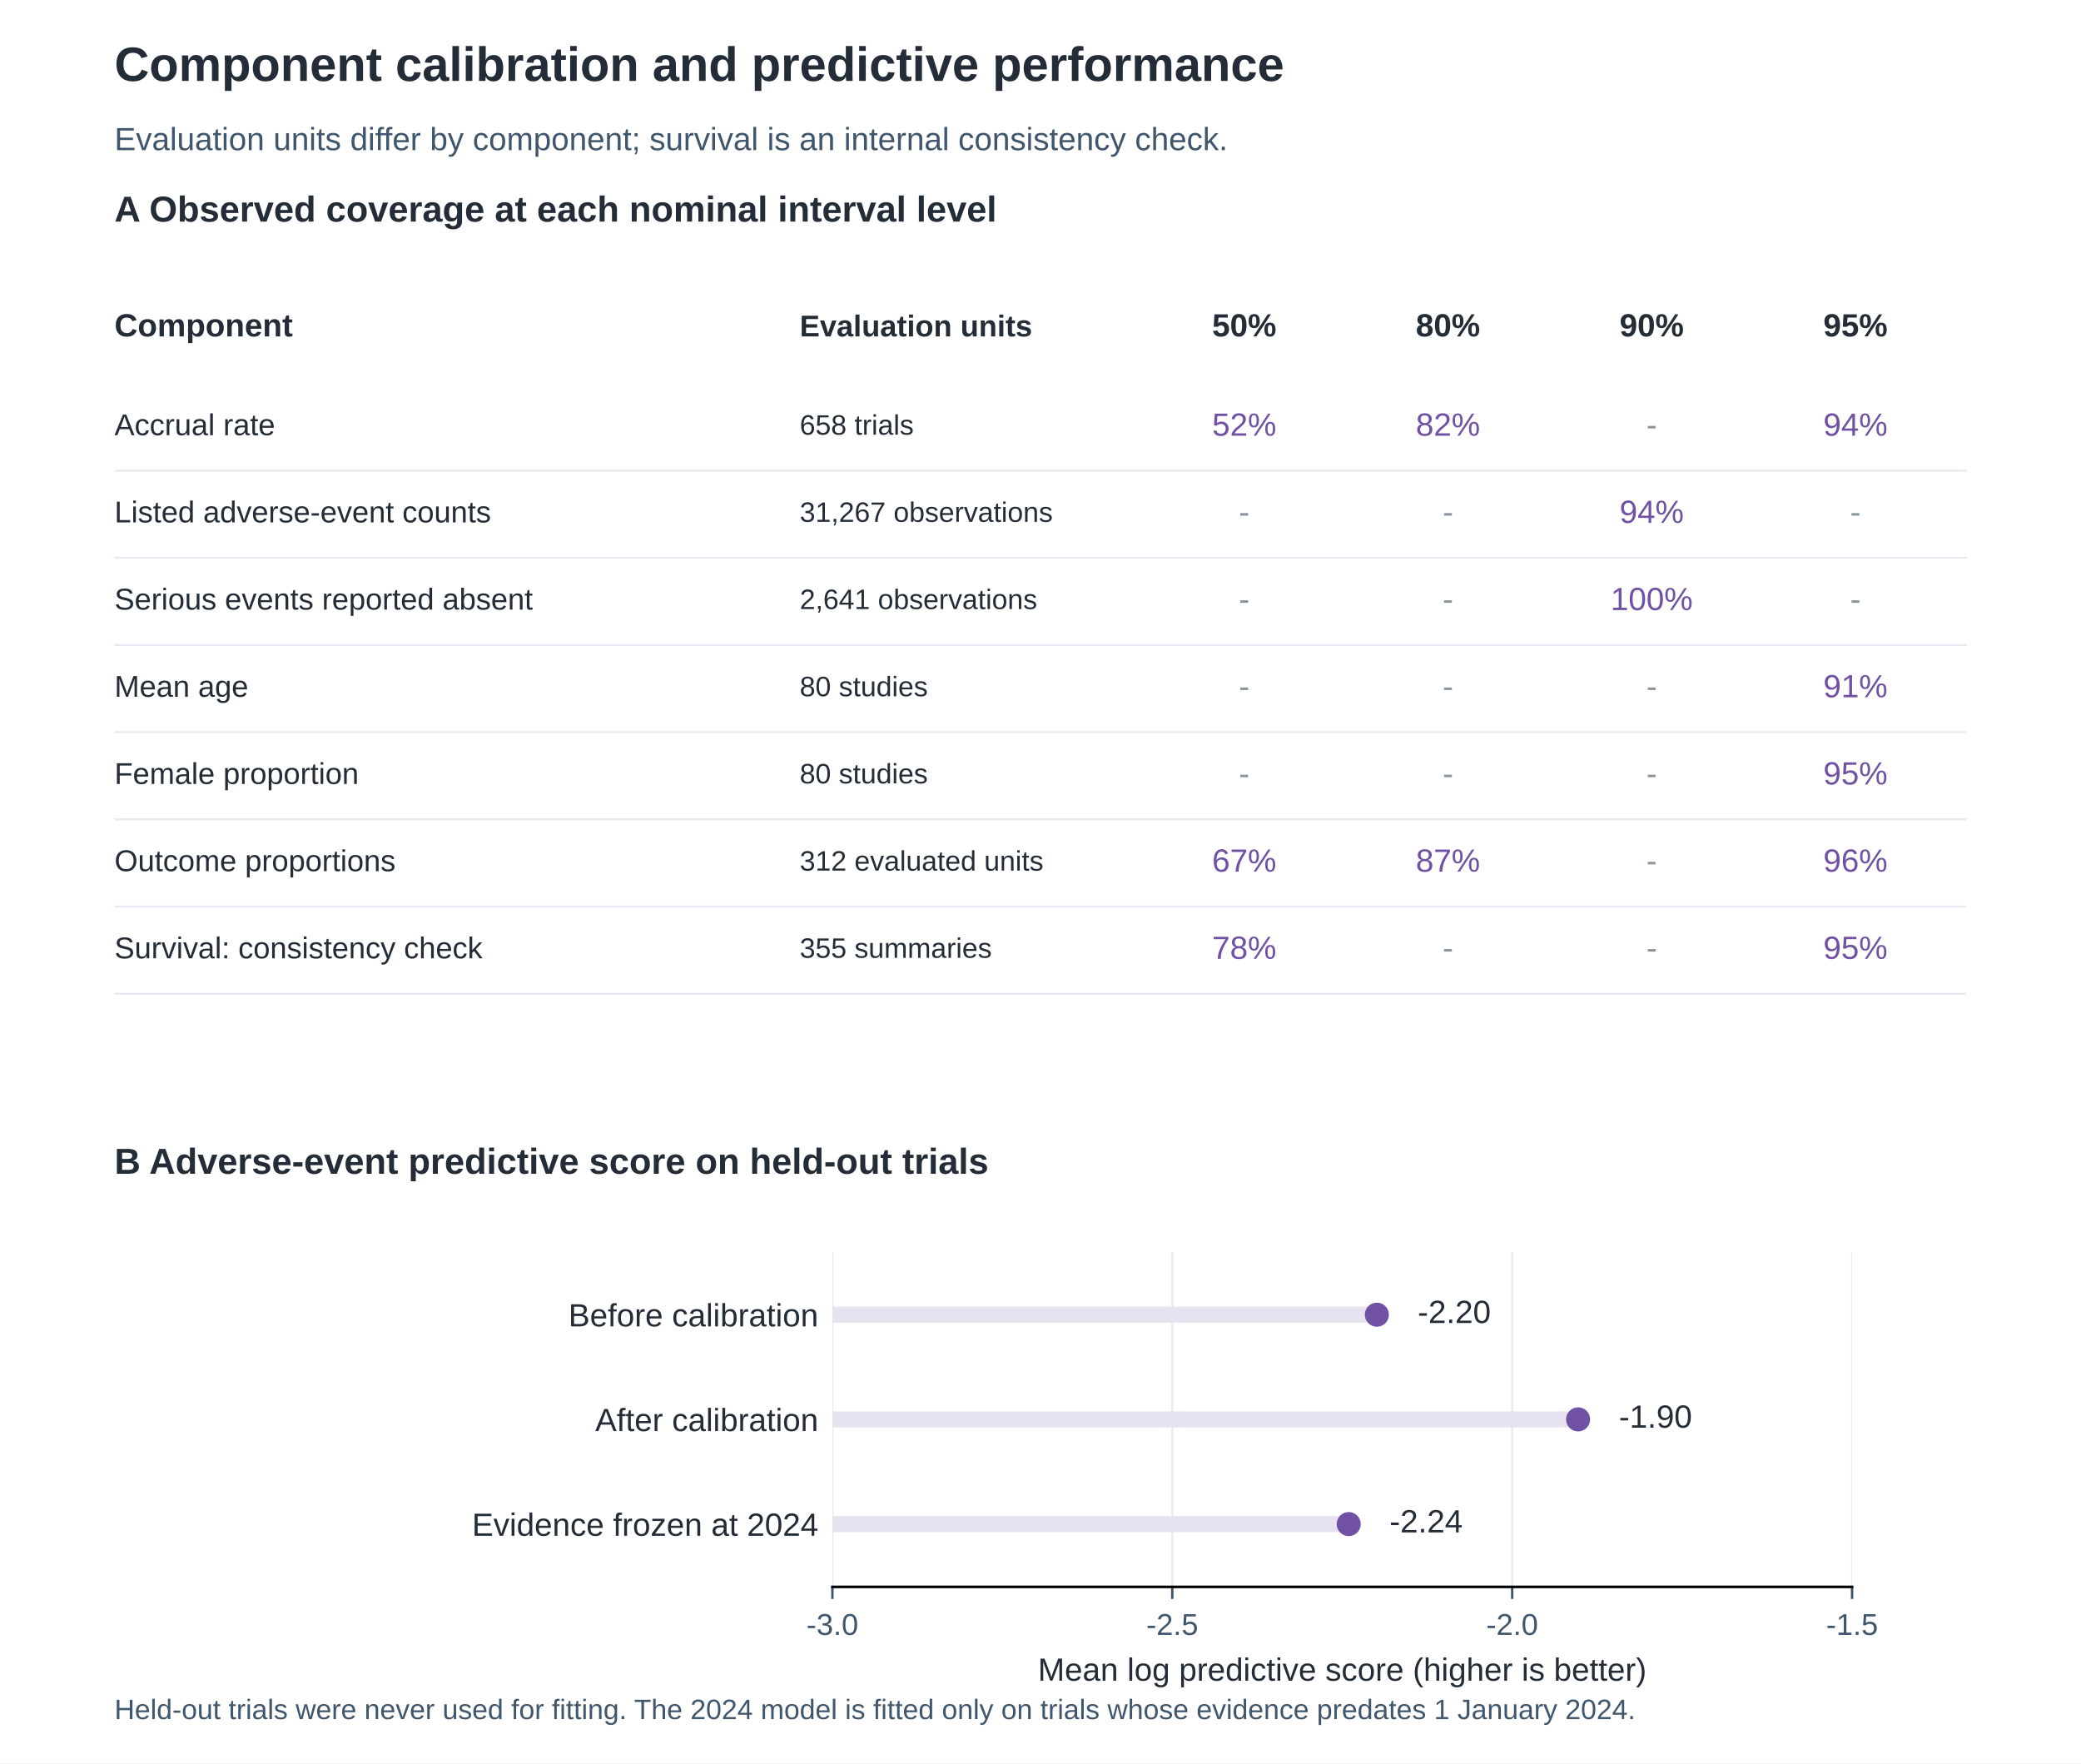
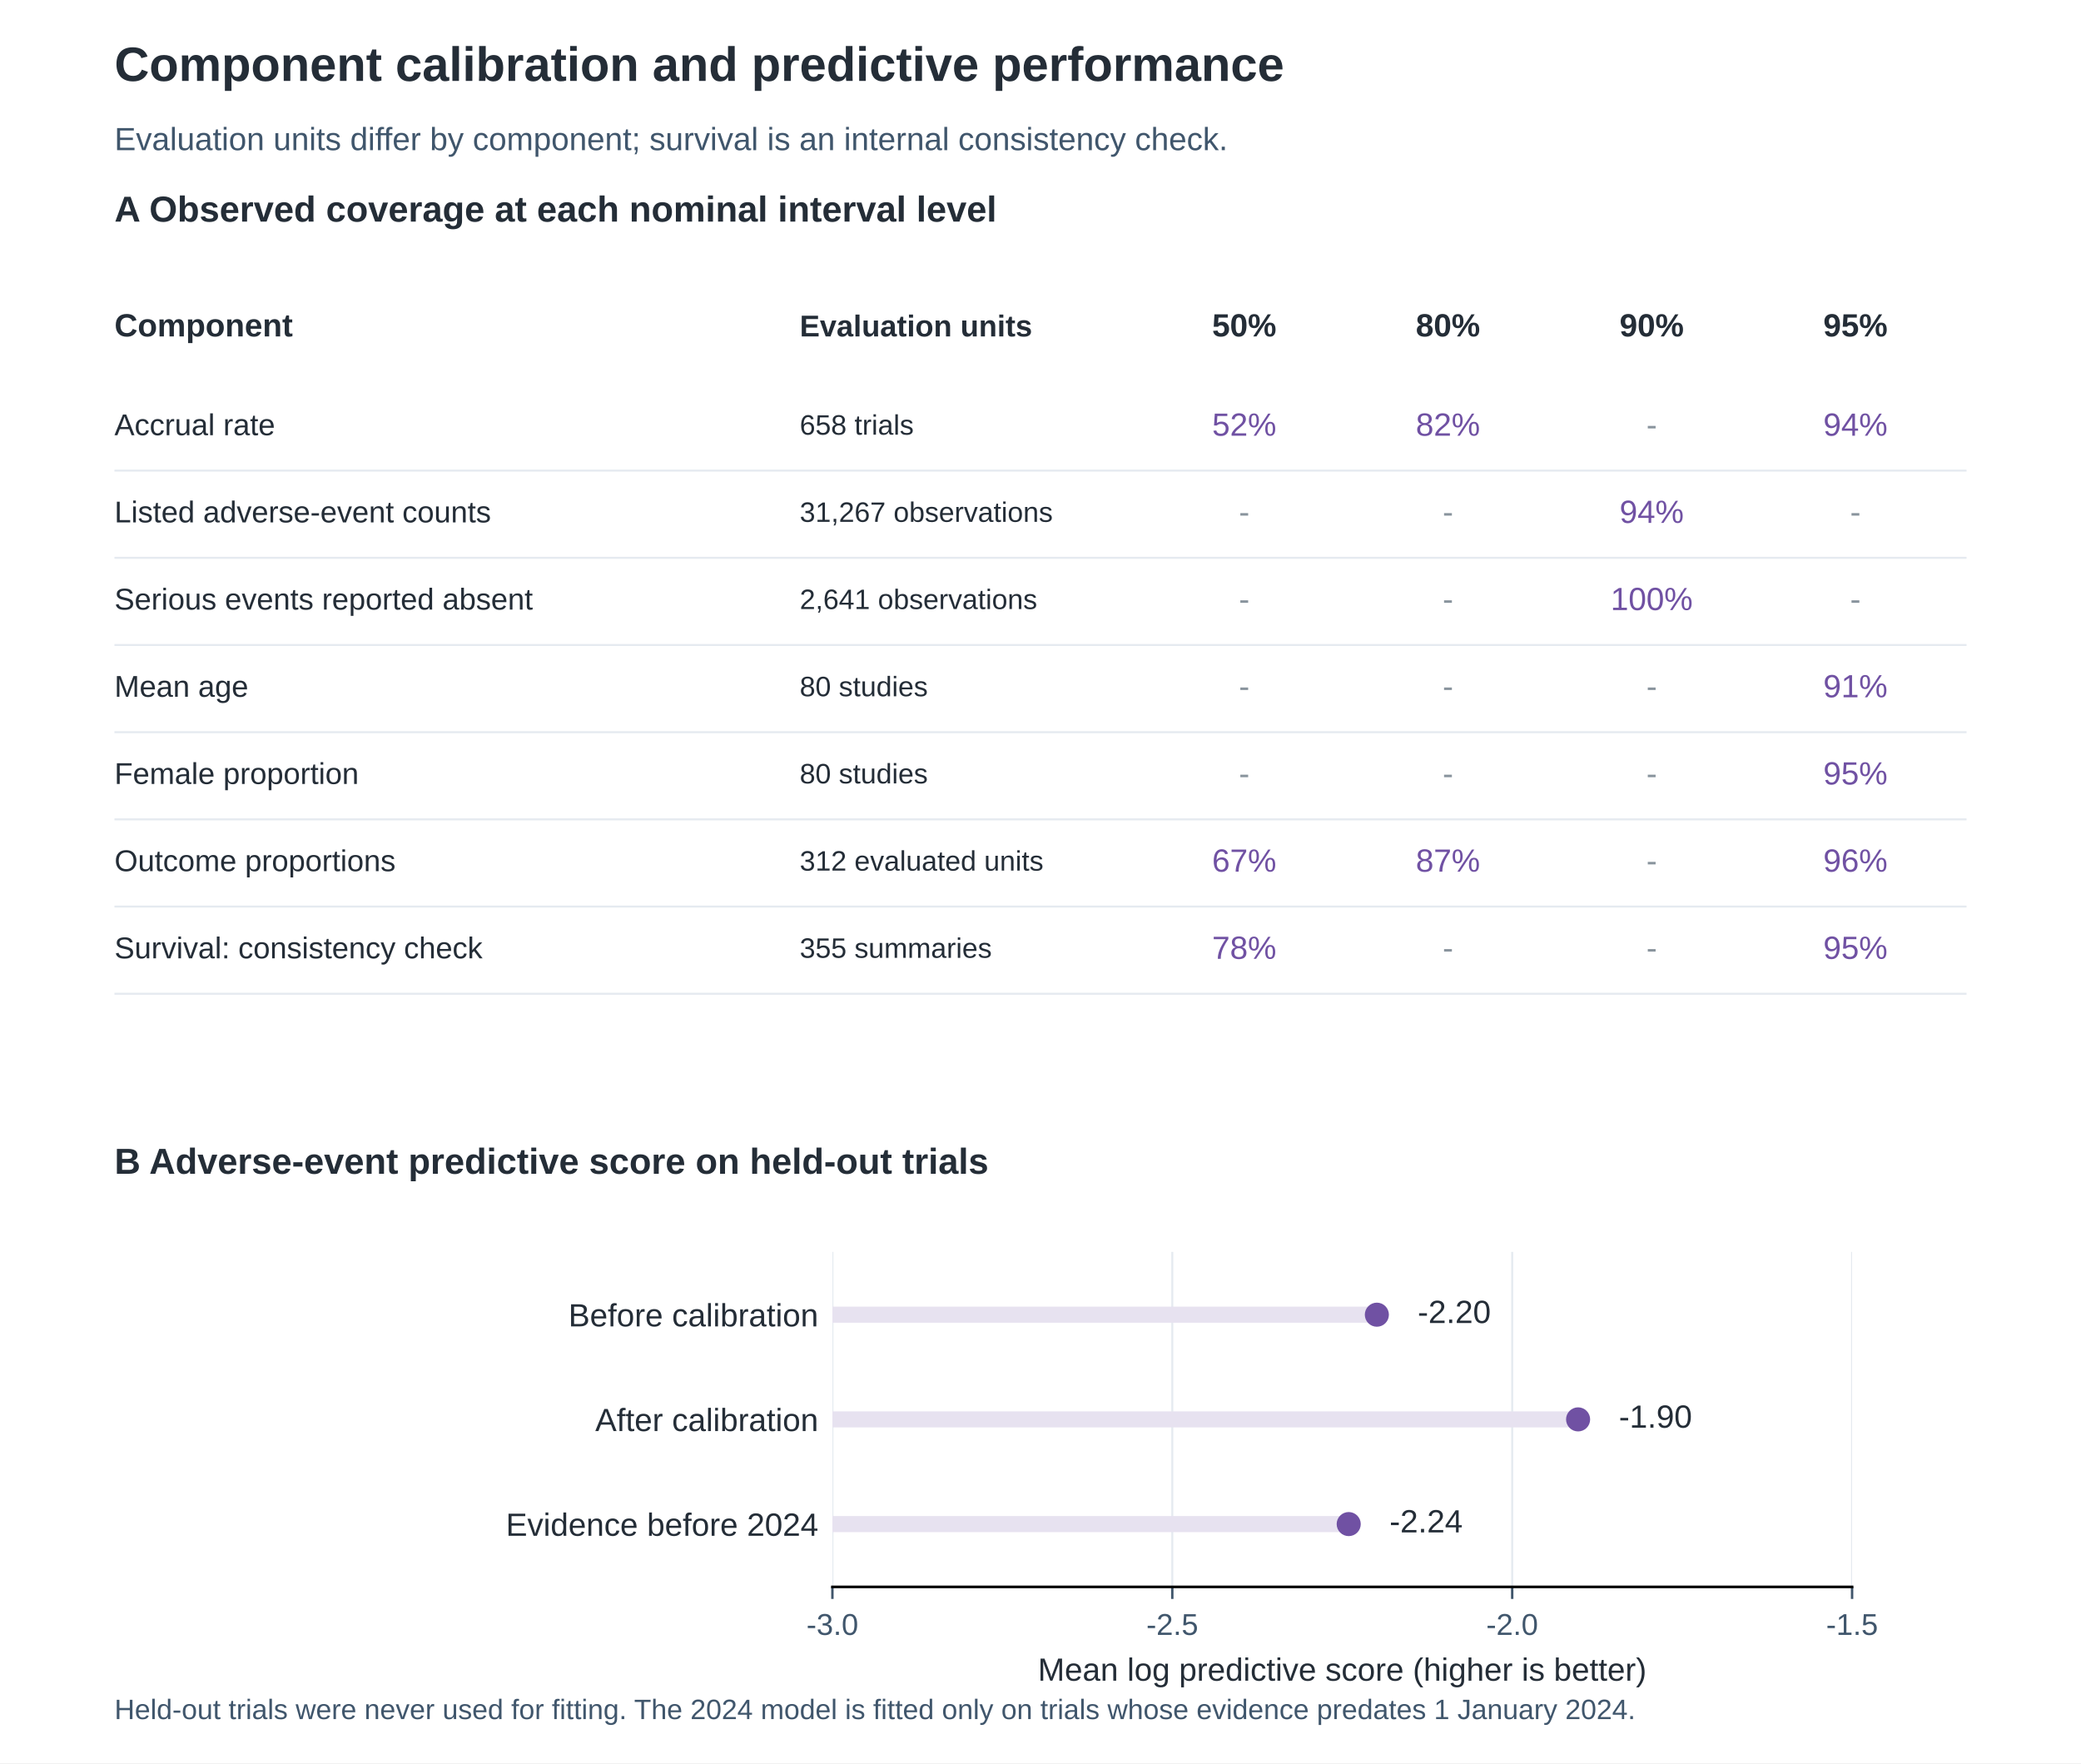
<svg xmlns="http://www.w3.org/2000/svg" xmlns:xlink="http://www.w3.org/1999/xlink" width="518.4pt" height="439.2pt" viewBox="0 0 518.4 439.2" version="1.1">
  <defs>
    <style type="text/css">*{stroke-linejoin: round; stroke-linecap: butt}</style>
  </defs>
  <g id="figure_1">
    <g id="patch_1">
      <path d="M 0 439.2  L 518.4 439.2  L 518.4 0  L 0 0  z " style="fill: #ffffff" />
    </g>
    <g id="axes_1">
      <g id="line2d_1">
-         <path d="M 28.512 117.227  L 489.888 117.227  " clip-path="url(#p422de8e970)" style="fill: none; stroke: #e5eaf0; stroke-width: 0.5; stroke-linecap: square" />
+         <path d="M 28.512 117.227  L 489.888 117.227  " clip-path="url(#p756c1a46e2)" style="fill: none; stroke: #e5eaf0; stroke-width: 0.5; stroke-linecap: square" />
      </g>
      <g id="line2d_2">
-         <path d="M 28.512 138.945  L 489.888 138.945  " clip-path="url(#p422de8e970)" style="fill: none; stroke: #e5eaf0; stroke-width: 0.5; stroke-linecap: square" />
+         <path d="M 28.512 138.945  L 489.888 138.945  " clip-path="url(#p756c1a46e2)" style="fill: none; stroke: #e5eaf0; stroke-width: 0.5; stroke-linecap: square" />
      </g>
      <g id="line2d_3">
-         <path d="M 28.512 160.664  L 489.888 160.664  " clip-path="url(#p422de8e970)" style="fill: none; stroke: #e5eaf0; stroke-width: 0.5; stroke-linecap: square" />
+         <path d="M 28.512 160.664  L 489.888 160.664  " clip-path="url(#p756c1a46e2)" style="fill: none; stroke: #e5eaf0; stroke-width: 0.5; stroke-linecap: square" />
      </g>
      <g id="line2d_4">
-         <path d="M 28.512 182.382  L 489.888 182.382  " clip-path="url(#p422de8e970)" style="fill: none; stroke: #e5eaf0; stroke-width: 0.5; stroke-linecap: square" />
+         <path d="M 28.512 182.382  L 489.888 182.382  " clip-path="url(#p756c1a46e2)" style="fill: none; stroke: #e5eaf0; stroke-width: 0.5; stroke-linecap: square" />
      </g>
      <g id="line2d_5">
-         <path d="M 28.512 204.101  L 489.888 204.101  " clip-path="url(#p422de8e970)" style="fill: none; stroke: #e5eaf0; stroke-width: 0.5; stroke-linecap: square" />
+         <path d="M 28.512 204.101  L 489.888 204.101  " clip-path="url(#p756c1a46e2)" style="fill: none; stroke: #e5eaf0; stroke-width: 0.5; stroke-linecap: square" />
      </g>
      <g id="line2d_6">
-         <path d="M 28.512 225.819  L 489.888 225.819  " clip-path="url(#p422de8e970)" style="fill: none; stroke: #e5eaf0; stroke-width: 0.5; stroke-linecap: square" />
+         <path d="M 28.512 225.819  L 489.888 225.819  " clip-path="url(#p756c1a46e2)" style="fill: none; stroke: #e5eaf0; stroke-width: 0.5; stroke-linecap: square" />
      </g>
      <g id="line2d_7">
-         <path d="M 28.512 247.538  L 489.888 247.538  " clip-path="url(#p422de8e970)" style="fill: none; stroke: #e5eaf0; stroke-width: 0.5; stroke-linecap: square" />
+         <path d="M 28.512 247.538  L 489.888 247.538  " clip-path="url(#p756c1a46e2)" style="fill: none; stroke: #e5eaf0; stroke-width: 0.5; stroke-linecap: square" />
      </g>
      <g id="text_1">
        <text style="font-weight: 700; font-size: 8px; font-family: 'Arial', 'DejaVu Sans', sans-serif; text-anchor: start; fill: #242d37" x="28.512" y="83.799" transform="rotate(-0 28.512 83.79936)">Component</text>
      </g>
      <g id="text_2">
        <text style="font-weight: 700; font-size: 7.5px; font-family: 'Arial', 'DejaVu Sans', sans-serif; text-anchor: start; fill: #242d37" x="199.221" y="83.799" transform="rotate(-0 199.2211 83.79936)">Evaluation units</text>
      </g>
      <g id="text_3">
        <text style="font-weight: 700; font-size: 8px; font-family: 'Arial', 'DejaVu Sans', sans-serif; text-anchor: middle; fill: #242d37" x="309.951" y="83.799" transform="rotate(-0 309.9514 83.79936)">50%</text>
      </g>
      <g id="text_4">
        <text style="font-weight: 700; font-size: 8px; font-family: 'Arial', 'DejaVu Sans', sans-serif; text-anchor: middle; fill: #242d37" x="360.703" y="83.799" transform="rotate(-0 360.7027 83.79936)">80%</text>
      </g>
      <g id="text_5">
        <text style="font-weight: 700; font-size: 8px; font-family: 'Arial', 'DejaVu Sans', sans-serif; text-anchor: middle; fill: #242d37" x="411.454" y="83.799" transform="rotate(-0 411.4541 83.79936)">90%</text>
      </g>
      <g id="text_6">
        <text style="font-weight: 700; font-size: 8px; font-family: 'Arial', 'DejaVu Sans', sans-serif; text-anchor: middle; fill: #242d37" x="462.205" y="83.799" transform="rotate(-0 462.2054 83.79936)">95%</text>
      </g>
      <g id="text_7">
        <text style="font-size: 7.5px; font-family: 'Arial', 'DejaVu Sans', sans-serif; text-anchor: start; fill: #242d37" x="28.512" y="108.403" transform="rotate(-0 28.512 108.403)">Accrual rate</text>
      </g>
      <g id="text_8">
        <text style="font-size: 7px; font-family: 'Arial', 'DejaVu Sans', sans-serif; text-anchor: start; fill: #242d37" x="199.221" y="108.274" transform="rotate(-0 199.2211 108.2736)">658 trials</text>
      </g>
      <g id="text_9">
        <text style="font-size: 8px; font-family: 'Arial', 'DejaVu Sans', sans-serif; text-anchor: middle; fill: #7051a3" x="309.951" y="108.532" transform="rotate(-0 309.9514 108.5324)">52%</text>
      </g>
      <g id="text_10">
        <text style="font-size: 8px; font-family: 'Arial', 'DejaVu Sans', sans-serif; text-anchor: middle; fill: #7051a3" x="360.703" y="108.532" transform="rotate(-0 360.7027 108.5324)">82%</text>
      </g>
      <g id="text_11">
        <text style="font-size: 8px; font-family: 'Arial', 'DejaVu Sans', sans-serif; text-anchor: middle; fill: #89949d" x="411.454" y="108.532" transform="rotate(-0 411.4541 108.5324)">-</text>
      </g>
      <g id="text_12">
        <text style="font-size: 8px; font-family: 'Arial', 'DejaVu Sans', sans-serif; text-anchor: middle; fill: #7051a3" x="462.205" y="108.532" transform="rotate(-0 462.2054 108.5324)">94%</text>
      </g>
      <g id="text_13">
        <text style="font-size: 7.5px; font-family: 'Arial', 'DejaVu Sans', sans-serif; text-anchor: start; fill: #242d37" x="28.512" y="130.121" transform="rotate(-0 28.512 130.1214)">Listed adverse-event counts</text>
      </g>
      <g id="text_14">
        <text style="font-size: 7px; font-family: 'Arial', 'DejaVu Sans', sans-serif; text-anchor: start; fill: #242d37" x="199.221" y="129.992" transform="rotate(-0 199.2211 129.992)">31,267 observations</text>
      </g>
      <g id="text_15">
        <text style="font-size: 8px; font-family: 'Arial', 'DejaVu Sans', sans-serif; text-anchor: middle; fill: #89949d" x="309.951" y="130.251" transform="rotate(-0 309.9514 130.2508)">-</text>
      </g>
      <g id="text_16">
        <text style="font-size: 8px; font-family: 'Arial', 'DejaVu Sans', sans-serif; text-anchor: middle; fill: #89949d" x="360.703" y="130.251" transform="rotate(-0 360.7027 130.2508)">-</text>
      </g>
      <g id="text_17">
        <text style="font-size: 8px; font-family: 'Arial', 'DejaVu Sans', sans-serif; text-anchor: middle; fill: #7051a3" x="411.454" y="130.251" transform="rotate(-0 411.4541 130.2508)">94%</text>
      </g>
      <g id="text_18">
        <text style="font-size: 8px; font-family: 'Arial', 'DejaVu Sans', sans-serif; text-anchor: middle; fill: #89949d" x="462.205" y="130.251" transform="rotate(-0 462.2054 130.2508)">-</text>
      </g>
      <g id="text_19">
        <text style="font-size: 7.5px; font-family: 'Arial', 'DejaVu Sans', sans-serif; text-anchor: start; fill: #242d37" x="28.512" y="151.84" transform="rotate(-0 28.512 151.8399)">Serious events reported absent</text>
      </g>
      <g id="text_20">
        <text style="font-size: 7px; font-family: 'Arial', 'DejaVu Sans', sans-serif; text-anchor: start; fill: #242d37" x="199.221" y="151.71" transform="rotate(-0 199.2211 151.7105)">2,641 observations</text>
      </g>
      <g id="text_21">
        <text style="font-size: 8px; font-family: 'Arial', 'DejaVu Sans', sans-serif; text-anchor: middle; fill: #89949d" x="309.951" y="151.969" transform="rotate(-0 309.9514 151.9693)">-</text>
      </g>
      <g id="text_22">
        <text style="font-size: 8px; font-family: 'Arial', 'DejaVu Sans', sans-serif; text-anchor: middle; fill: #89949d" x="360.703" y="151.969" transform="rotate(-0 360.7027 151.9693)">-</text>
      </g>
      <g id="text_23">
        <text style="font-size: 8px; font-family: 'Arial', 'DejaVu Sans', sans-serif; text-anchor: middle; fill: #7051a3" x="411.454" y="151.969" transform="rotate(-0 411.4541 151.9693)">100%</text>
      </g>
      <g id="text_24">
        <text style="font-size: 8px; font-family: 'Arial', 'DejaVu Sans', sans-serif; text-anchor: middle; fill: #89949d" x="462.205" y="151.969" transform="rotate(-0 462.2054 151.9693)">-</text>
      </g>
      <g id="text_25">
        <text style="font-size: 7.5px; font-family: 'Arial', 'DejaVu Sans', sans-serif; text-anchor: start; fill: #242d37" x="28.512" y="173.558" transform="rotate(-0 28.512 173.5582)">Mean age</text>
      </g>
      <g id="text_26">
        <text style="font-size: 7px; font-family: 'Arial', 'DejaVu Sans', sans-serif; text-anchor: start; fill: #242d37" x="199.221" y="173.429" transform="rotate(-0 199.2211 173.4289)">80 studies</text>
      </g>
      <g id="text_27">
        <text style="font-size: 8px; font-family: 'Arial', 'DejaVu Sans', sans-serif; text-anchor: middle; fill: #89949d" x="309.951" y="173.688" transform="rotate(-0 309.9514 173.6877)">-</text>
      </g>
      <g id="text_28">
        <text style="font-size: 8px; font-family: 'Arial', 'DejaVu Sans', sans-serif; text-anchor: middle; fill: #89949d" x="360.703" y="173.688" transform="rotate(-0 360.7027 173.6877)">-</text>
      </g>
      <g id="text_29">
        <text style="font-size: 8px; font-family: 'Arial', 'DejaVu Sans', sans-serif; text-anchor: middle; fill: #89949d" x="411.454" y="173.688" transform="rotate(-0 411.4541 173.6877)">-</text>
      </g>
      <g id="text_30">
        <text style="font-size: 8px; font-family: 'Arial', 'DejaVu Sans', sans-serif; text-anchor: middle; fill: #7051a3" x="462.205" y="173.688" transform="rotate(-0 462.2054 173.6877)">91%</text>
      </g>
      <g id="text_31">
        <text style="font-size: 7.5px; font-family: 'Arial', 'DejaVu Sans', sans-serif; text-anchor: start; fill: #242d37" x="28.512" y="195.277" transform="rotate(-0 28.512 195.2768)">Female proportion</text>
      </g>
      <g id="text_32">
        <text style="font-size: 7px; font-family: 'Arial', 'DejaVu Sans', sans-serif; text-anchor: start; fill: #242d37" x="199.221" y="195.147" transform="rotate(-0 199.2211 195.1474)">80 studies</text>
      </g>
      <g id="text_33">
        <text style="font-size: 8px; font-family: 'Arial', 'DejaVu Sans', sans-serif; text-anchor: middle; fill: #89949d" x="309.951" y="195.406" transform="rotate(-0 309.9514 195.4062)">-</text>
      </g>
      <g id="text_34">
        <text style="font-size: 8px; font-family: 'Arial', 'DejaVu Sans', sans-serif; text-anchor: middle; fill: #89949d" x="360.703" y="195.406" transform="rotate(-0 360.7027 195.4062)">-</text>
      </g>
      <g id="text_35">
        <text style="font-size: 8px; font-family: 'Arial', 'DejaVu Sans', sans-serif; text-anchor: middle; fill: #89949d" x="411.454" y="195.406" transform="rotate(-0 411.4541 195.4062)">-</text>
      </g>
      <g id="text_36">
        <text style="font-size: 8px; font-family: 'Arial', 'DejaVu Sans', sans-serif; text-anchor: middle; fill: #7051a3" x="462.205" y="195.406" transform="rotate(-0 462.2054 195.4062)">95%</text>
      </g>
      <g id="text_37">
        <text style="font-size: 7.5px; font-family: 'Arial', 'DejaVu Sans', sans-serif; text-anchor: start; fill: #242d37" x="28.512" y="216.997" transform="rotate(-0 28.512 216.9973)">Outcome proportions</text>
      </g>
      <g id="text_38">
        <text style="font-size: 7px; font-family: 'Arial', 'DejaVu Sans', sans-serif; text-anchor: start; fill: #242d37" x="199.221" y="216.866" transform="rotate(-0 199.2211 216.8658)">312 evaluated units</text>
      </g>
      <g id="text_39">
        <text style="font-size: 8px; font-family: 'Arial', 'DejaVu Sans', sans-serif; text-anchor: middle; fill: #7051a3" x="309.951" y="217.125" transform="rotate(-0 309.9514 217.1246)">67%</text>
      </g>
      <g id="text_40">
        <text style="font-size: 8px; font-family: 'Arial', 'DejaVu Sans', sans-serif; text-anchor: middle; fill: #7051a3" x="360.703" y="217.125" transform="rotate(-0 360.7027 217.1246)">87%</text>
      </g>
      <g id="text_41">
        <text style="font-size: 8px; font-family: 'Arial', 'DejaVu Sans', sans-serif; text-anchor: middle; fill: #89949d" x="411.454" y="217.125" transform="rotate(-0 411.4541 217.1246)">-</text>
      </g>
      <g id="text_42">
        <text style="font-size: 8px; font-family: 'Arial', 'DejaVu Sans', sans-serif; text-anchor: middle; fill: #7051a3" x="462.205" y="217.125" transform="rotate(-0 462.2054 217.1246)">96%</text>
      </g>
      <g id="text_43">
        <text style="font-size: 7.5px; font-family: 'Arial', 'DejaVu Sans', sans-serif; text-anchor: start; fill: #242d37" x="28.512" y="238.714" transform="rotate(-0 28.512 238.7136)">Survival: consistency check</text>
      </g>
      <g id="text_44">
        <text style="font-size: 7px; font-family: 'Arial', 'DejaVu Sans', sans-serif; text-anchor: start; fill: #242d37" x="199.221" y="238.584" transform="rotate(-0 199.2211 238.5842)">355 summaries</text>
      </g>
      <g id="text_45">
        <text style="font-size: 8px; font-family: 'Arial', 'DejaVu Sans', sans-serif; text-anchor: middle; fill: #7051a3" x="309.951" y="238.843" transform="rotate(-0 309.9514 238.843)">78%</text>
      </g>
      <g id="text_46">
        <text style="font-size: 8px; font-family: 'Arial', 'DejaVu Sans', sans-serif; text-anchor: middle; fill: #89949d" x="360.703" y="238.843" transform="rotate(-0 360.7027 238.843)">-</text>
      </g>
      <g id="text_47">
        <text style="font-size: 8px; font-family: 'Arial', 'DejaVu Sans', sans-serif; text-anchor: middle; fill: #89949d" x="411.454" y="238.843" transform="rotate(-0 411.4541 238.843)">-</text>
      </g>
      <g id="text_48">
        <text style="font-size: 8px; font-family: 'Arial', 'DejaVu Sans', sans-serif; text-anchor: middle; fill: #7051a3" x="462.205" y="238.843" transform="rotate(-0 462.2054 238.843)">95%</text>
      </g>
    </g>
    <g id="axes_2">
      <g id="patch_2">
        <path d="M 207.36 395.28  L 461.376 395.28  L 461.376 311.832  L 207.36 311.832  z " style="fill: #ffffff" />
      </g>
      <g id="matplotlib.axis_1">
        <g id="xtick_1">
          <g id="line2d_8">
-             <path d="M 207.36 395.28  L 207.36 311.832  " clip-path="url(#p7d4455f580)" style="fill: none; stroke: #e5eaf0; stroke-width: 0.5; stroke-linecap: square" />
+             <path d="M 207.36 395.28  L 207.36 311.832  " clip-path="url(#p064d3636b8)" style="fill: none; stroke: #e5eaf0; stroke-width: 0.5; stroke-linecap: square" />
          </g>
          <g id="line2d_9">
            <defs>
-               <path id="m2c90d3b9f7" d="M 0 0  L 0 3  " style="stroke: #40566c; stroke-width: 0.6" />
+               <path id="m708c1ce84b" d="M 0 0  L 0 3  " style="stroke: #40566c; stroke-width: 0.6" />
            </defs>
            <g>
-               <use xlink:href="#m2c90d3b9f7" x="207.36" y="395.28" style="fill: #40566c; stroke: #40566c; stroke-width: 0.6" />
+               <use xlink:href="#m708c1ce84b" x="207.36" y="395.28" style="fill: #40566c; stroke: #40566c; stroke-width: 0.6" />
            </g>
          </g>
          <g id="text_49">
            <text style="font-size: 7.5px; font-family: 'Arial', 'DejaVu Sans', sans-serif; text-anchor: middle; fill: #40566c" x="207.36" y="407.24" transform="rotate(-0 207.36 407.2402)">-3.0</text>
          </g>
        </g>
        <g id="xtick_2">
          <g id="line2d_10">
-             <path d="M 292.032 395.28  L 292.032 311.832  " clip-path="url(#p7d4455f580)" style="fill: none; stroke: #e5eaf0; stroke-width: 0.5; stroke-linecap: square" />
+             <path d="M 292.032 395.28  L 292.032 311.832  " clip-path="url(#p064d3636b8)" style="fill: none; stroke: #e5eaf0; stroke-width: 0.5; stroke-linecap: square" />
          </g>
          <g id="line2d_11">
            <g>
-               <use xlink:href="#m2c90d3b9f7" x="292.032" y="395.28" style="fill: #40566c; stroke: #40566c; stroke-width: 0.6" />
+               <use xlink:href="#m708c1ce84b" x="292.032" y="395.28" style="fill: #40566c; stroke: #40566c; stroke-width: 0.6" />
            </g>
          </g>
          <g id="text_50">
            <text style="font-size: 7.5px; font-family: 'Arial', 'DejaVu Sans', sans-serif; text-anchor: middle; fill: #40566c" x="292.032" y="407.24" transform="rotate(-0 292.032 407.2402)">-2.5</text>
          </g>
        </g>
        <g id="xtick_3">
          <g id="line2d_12">
-             <path d="M 376.704 395.28  L 376.704 311.832  " clip-path="url(#p7d4455f580)" style="fill: none; stroke: #e5eaf0; stroke-width: 0.5; stroke-linecap: square" />
+             <path d="M 376.704 395.28  L 376.704 311.832  " clip-path="url(#p064d3636b8)" style="fill: none; stroke: #e5eaf0; stroke-width: 0.5; stroke-linecap: square" />
          </g>
          <g id="line2d_13">
            <g>
-               <use xlink:href="#m2c90d3b9f7" x="376.704" y="395.28" style="fill: #40566c; stroke: #40566c; stroke-width: 0.6" />
+               <use xlink:href="#m708c1ce84b" x="376.704" y="395.28" style="fill: #40566c; stroke: #40566c; stroke-width: 0.6" />
            </g>
          </g>
          <g id="text_51">
            <text style="font-size: 7.5px; font-family: 'Arial', 'DejaVu Sans', sans-serif; text-anchor: middle; fill: #40566c" x="376.704" y="407.24" transform="rotate(-0 376.704 407.2402)">-2.0</text>
          </g>
        </g>
        <g id="xtick_4">
          <g id="line2d_14">
-             <path d="M 461.376 395.28  L 461.376 311.832  " clip-path="url(#p7d4455f580)" style="fill: none; stroke: #e5eaf0; stroke-width: 0.5; stroke-linecap: square" />
+             <path d="M 461.376 395.28  L 461.376 311.832  " clip-path="url(#p064d3636b8)" style="fill: none; stroke: #e5eaf0; stroke-width: 0.5; stroke-linecap: square" />
          </g>
          <g id="line2d_15">
            <g>
-               <use xlink:href="#m2c90d3b9f7" x="461.376" y="395.28" style="fill: #40566c; stroke: #40566c; stroke-width: 0.6" />
+               <use xlink:href="#m708c1ce84b" x="461.376" y="395.28" style="fill: #40566c; stroke: #40566c; stroke-width: 0.6" />
            </g>
          </g>
          <g id="text_52">
            <text style="font-size: 7.5px; font-family: 'Arial', 'DejaVu Sans', sans-serif; text-anchor: middle; fill: #40566c" x="461.376" y="407.24" transform="rotate(-0 461.376 407.2402)">-1.5</text>
          </g>
        </g>
        <g id="text_53">
          <text style="font-size: 8px; font-family: 'Arial', 'DejaVu Sans', sans-serif; text-anchor: middle; fill: #242d37" x="334.368" y="418.643" transform="rotate(-0 334.368 418.6428)">Mean log predictive score (higher is better)</text>
        </g>
      </g>
      <g id="matplotlib.axis_2">
        <g id="ytick_1">
          <g id="line2d_16" />
          <g id="text_54">
            <text style="font-size: 8px; font-family: 'Arial', 'DejaVu Sans', sans-serif; text-anchor: end; fill: #242d37" x="203.86" y="330.391" transform="rotate(-0 203.86 330.3906)">Before calibration</text>
          </g>
        </g>
        <g id="ytick_2">
          <g id="line2d_17" />
          <g id="text_55">
            <text style="font-size: 8px; font-family: 'Arial', 'DejaVu Sans', sans-serif; text-anchor: end; fill: #242d37" x="203.86" y="356.468" transform="rotate(-0 203.86 356.4681)">After calibration</text>
          </g>
        </g>
        <g id="ytick_3">
          <g id="line2d_18" />
          <g id="text_56">
-             <text style="font-size: 8px; font-family: 'Arial', 'DejaVu Sans', sans-serif; text-anchor: end; fill: #242d37" x="203.86" y="382.546" transform="rotate(-0 203.86 382.5456)">Evidence frozen at 2024</text>
+             <text style="font-size: 8px; font-family: 'Arial', 'DejaVu Sans', sans-serif; text-anchor: end; fill: #242d37" x="203.86" y="382.546" transform="rotate(-0 203.86 382.5456)">Evidence before 2024</text>
          </g>
        </g>
      </g>
      <g id="line2d_19">
-         <path d="M 207.36 327.478  L 342.991 327.478  " clip-path="url(#p7d4455f580)" style="fill: none; stroke: #e7e2f0; stroke-width: 4; stroke-linecap: square" />
+         <path d="M 207.36 327.478  L 342.991 327.478  " clip-path="url(#p064d3636b8)" style="fill: none; stroke: #e7e2f0; stroke-width: 4; stroke-linecap: square" />
      </g>
      <g id="line2d_20">
        <defs>
-           <path id="m29d6a3857e" d="M 0 2.5  C 0.663 2.5 1.299 2.237 1.768 1.768  C 2.237 1.299 2.5 0.663 2.5 0  C 2.5 -0.663 2.237 -1.299 1.768 -1.768  C 1.299 -2.237 0.663 -2.5 0 -2.5  C -0.663 -2.5 -1.299 -2.237 -1.768 -1.768  C -2.237 -1.299 -2.5 -0.663 -2.5 0  C -2.5 0.663 -2.237 1.299 -1.768 1.768  C -1.299 2.237 -0.663 2.5 0 2.5  z " style="stroke: #7051a3" />
+           <path id="mff8204d3e1" d="M 0 2.5  C 0.663 2.5 1.299 2.237 1.768 1.768  C 2.237 1.299 2.5 0.663 2.5 0  C 2.5 -0.663 2.237 -1.299 1.768 -1.768  C 1.299 -2.237 0.663 -2.5 0 -2.5  C -0.663 -2.5 -1.299 -2.237 -1.768 -1.768  C -2.237 -1.299 -2.5 -0.663 -2.5 0  C -2.5 0.663 -2.237 1.299 -1.768 1.768  C -1.299 2.237 -0.663 2.5 0 2.5  z " style="stroke: #7051a3" />
        </defs>
-         <g clip-path="url(#p7d4455f580)">
-           <use xlink:href="#m29d6a3857e" x="342.991" y="327.478" style="fill: #7051a3; stroke: #7051a3" />
+         <g clip-path="url(#p064d3636b8)">
+           <use xlink:href="#mff8204d3e1" x="342.991" y="327.478" style="fill: #7051a3; stroke: #7051a3" />
        </g>
      </g>
      <g id="line2d_21">
-         <path d="M 207.36 353.556  L 393.122 353.556  " clip-path="url(#p7d4455f580)" style="fill: none; stroke: #e7e2f0; stroke-width: 4; stroke-linecap: square" />
+         <path d="M 207.36 353.556  L 393.122 353.556  " clip-path="url(#p064d3636b8)" style="fill: none; stroke: #e7e2f0; stroke-width: 4; stroke-linecap: square" />
      </g>
      <g id="line2d_22">
-         <g clip-path="url(#p7d4455f580)">
-           <use xlink:href="#m29d6a3857e" x="393.122" y="353.556" style="fill: #7051a3; stroke: #7051a3" />
+         <g clip-path="url(#p064d3636b8)">
+           <use xlink:href="#mff8204d3e1" x="393.122" y="353.556" style="fill: #7051a3; stroke: #7051a3" />
        </g>
      </g>
      <g id="line2d_23">
-         <path d="M 207.36 379.634  L 335.979 379.634  " clip-path="url(#p7d4455f580)" style="fill: none; stroke: #e7e2f0; stroke-width: 4; stroke-linecap: square" />
+         <path d="M 207.36 379.634  L 335.979 379.634  " clip-path="url(#p064d3636b8)" style="fill: none; stroke: #e7e2f0; stroke-width: 4; stroke-linecap: square" />
      </g>
      <g id="line2d_24">
-         <g clip-path="url(#p7d4455f580)">
-           <use xlink:href="#m29d6a3857e" x="335.979" y="379.634" style="fill: #7051a3; stroke: #7051a3" />
+         <g clip-path="url(#p064d3636b8)">
+           <use xlink:href="#mff8204d3e1" x="335.979" y="379.634" style="fill: #7051a3; stroke: #7051a3" />
        </g>
      </g>
      <g id="patch_3">
        <path d="M 207.36 395.28  L 461.376 395.28  " style="fill: none; stroke: #000000; stroke-width: 0.65; stroke-linejoin: miter; stroke-linecap: square" />
      </g>
      <g id="text_57">
        <text style="font-size: 8px; font-family: 'Arial', 'DejaVu Sans', sans-serif; text-anchor: start; fill: #242d37" x="353.152" y="329.549" transform="rotate(-0 353.1516 329.5488)">-2.20</text>
      </g>
      <g id="text_58">
        <text style="font-size: 8px; font-family: 'Arial', 'DejaVu Sans', sans-serif; text-anchor: start; fill: #242d37" x="403.282" y="355.626" transform="rotate(-0 403.2823 355.6263)">-1.90</text>
      </g>
      <g id="text_59">
        <text style="font-size: 8px; font-family: 'Arial', 'DejaVu Sans', sans-serif; text-anchor: start; fill: #242d37" x="346.14" y="381.704" transform="rotate(-0 346.1396 381.7038)">-2.24</text>
      </g>
    </g>
    <g id="text_60">
      <text style="font-weight: 700; font-size: 12px; font-family: 'Arial', 'DejaVu Sans', sans-serif; text-anchor: start; fill: #242d37" x="28.512" y="20.156" transform="rotate(-0 28.512 20.15553)">Component calibration and predictive performance</text>
    </g>
    <g id="text_61">
      <text style="font-size: 8px; font-family: 'Arial', 'DejaVu Sans', sans-serif; text-anchor: start; fill: #40566c" x="28.512" y="37.403" transform="rotate(-0 28.512 37.40342)">Evaluation units differ by component; survival is an internal consistency check.</text>
    </g>
    <g id="text_62">
      <text style="font-weight: 700; font-size: 9px; font-family: 'Arial', 'DejaVu Sans', sans-serif; text-anchor: start; fill: #242d37" x="28.512" y="55.202" transform="rotate(-0 28.512 55.20178)">A  Observed coverage at each nominal interval level</text>
    </g>
    <g id="text_63">
      <text style="font-weight: 700; font-size: 9px; font-family: 'Arial', 'DejaVu Sans', sans-serif; text-anchor: start; fill: #242d37" x="28.512" y="292.37" transform="rotate(-0 28.512 292.37)">B  Adverse-event predictive score on held-out trials</text>
    </g>
    <g id="text_64">
      <text style="font-size: 7px; font-family: 'Arial', 'DejaVu Sans', sans-serif; text-anchor: start; fill: #40566c" x="28.512" y="428.22" transform="rotate(-0 28.512 428.22)">Held-out trials were never used for fitting. The 2024 model is fitted only on trials whose evidence predates 1 January 2024.</text>
    </g>
  </g>
  <defs>
-     <clipPath id="p422de8e970">
+     <clipPath id="p756c1a46e2">
      <rect x="28.512" y="72.468" width="461.376" height="188.856" />
    </clipPath>
-     <clipPath id="p7d4455f580">
+     <clipPath id="p064d3636b8">
      <rect x="207.36" y="311.832" width="254.016" height="83.448" />
    </clipPath>
  </defs>
</svg>
